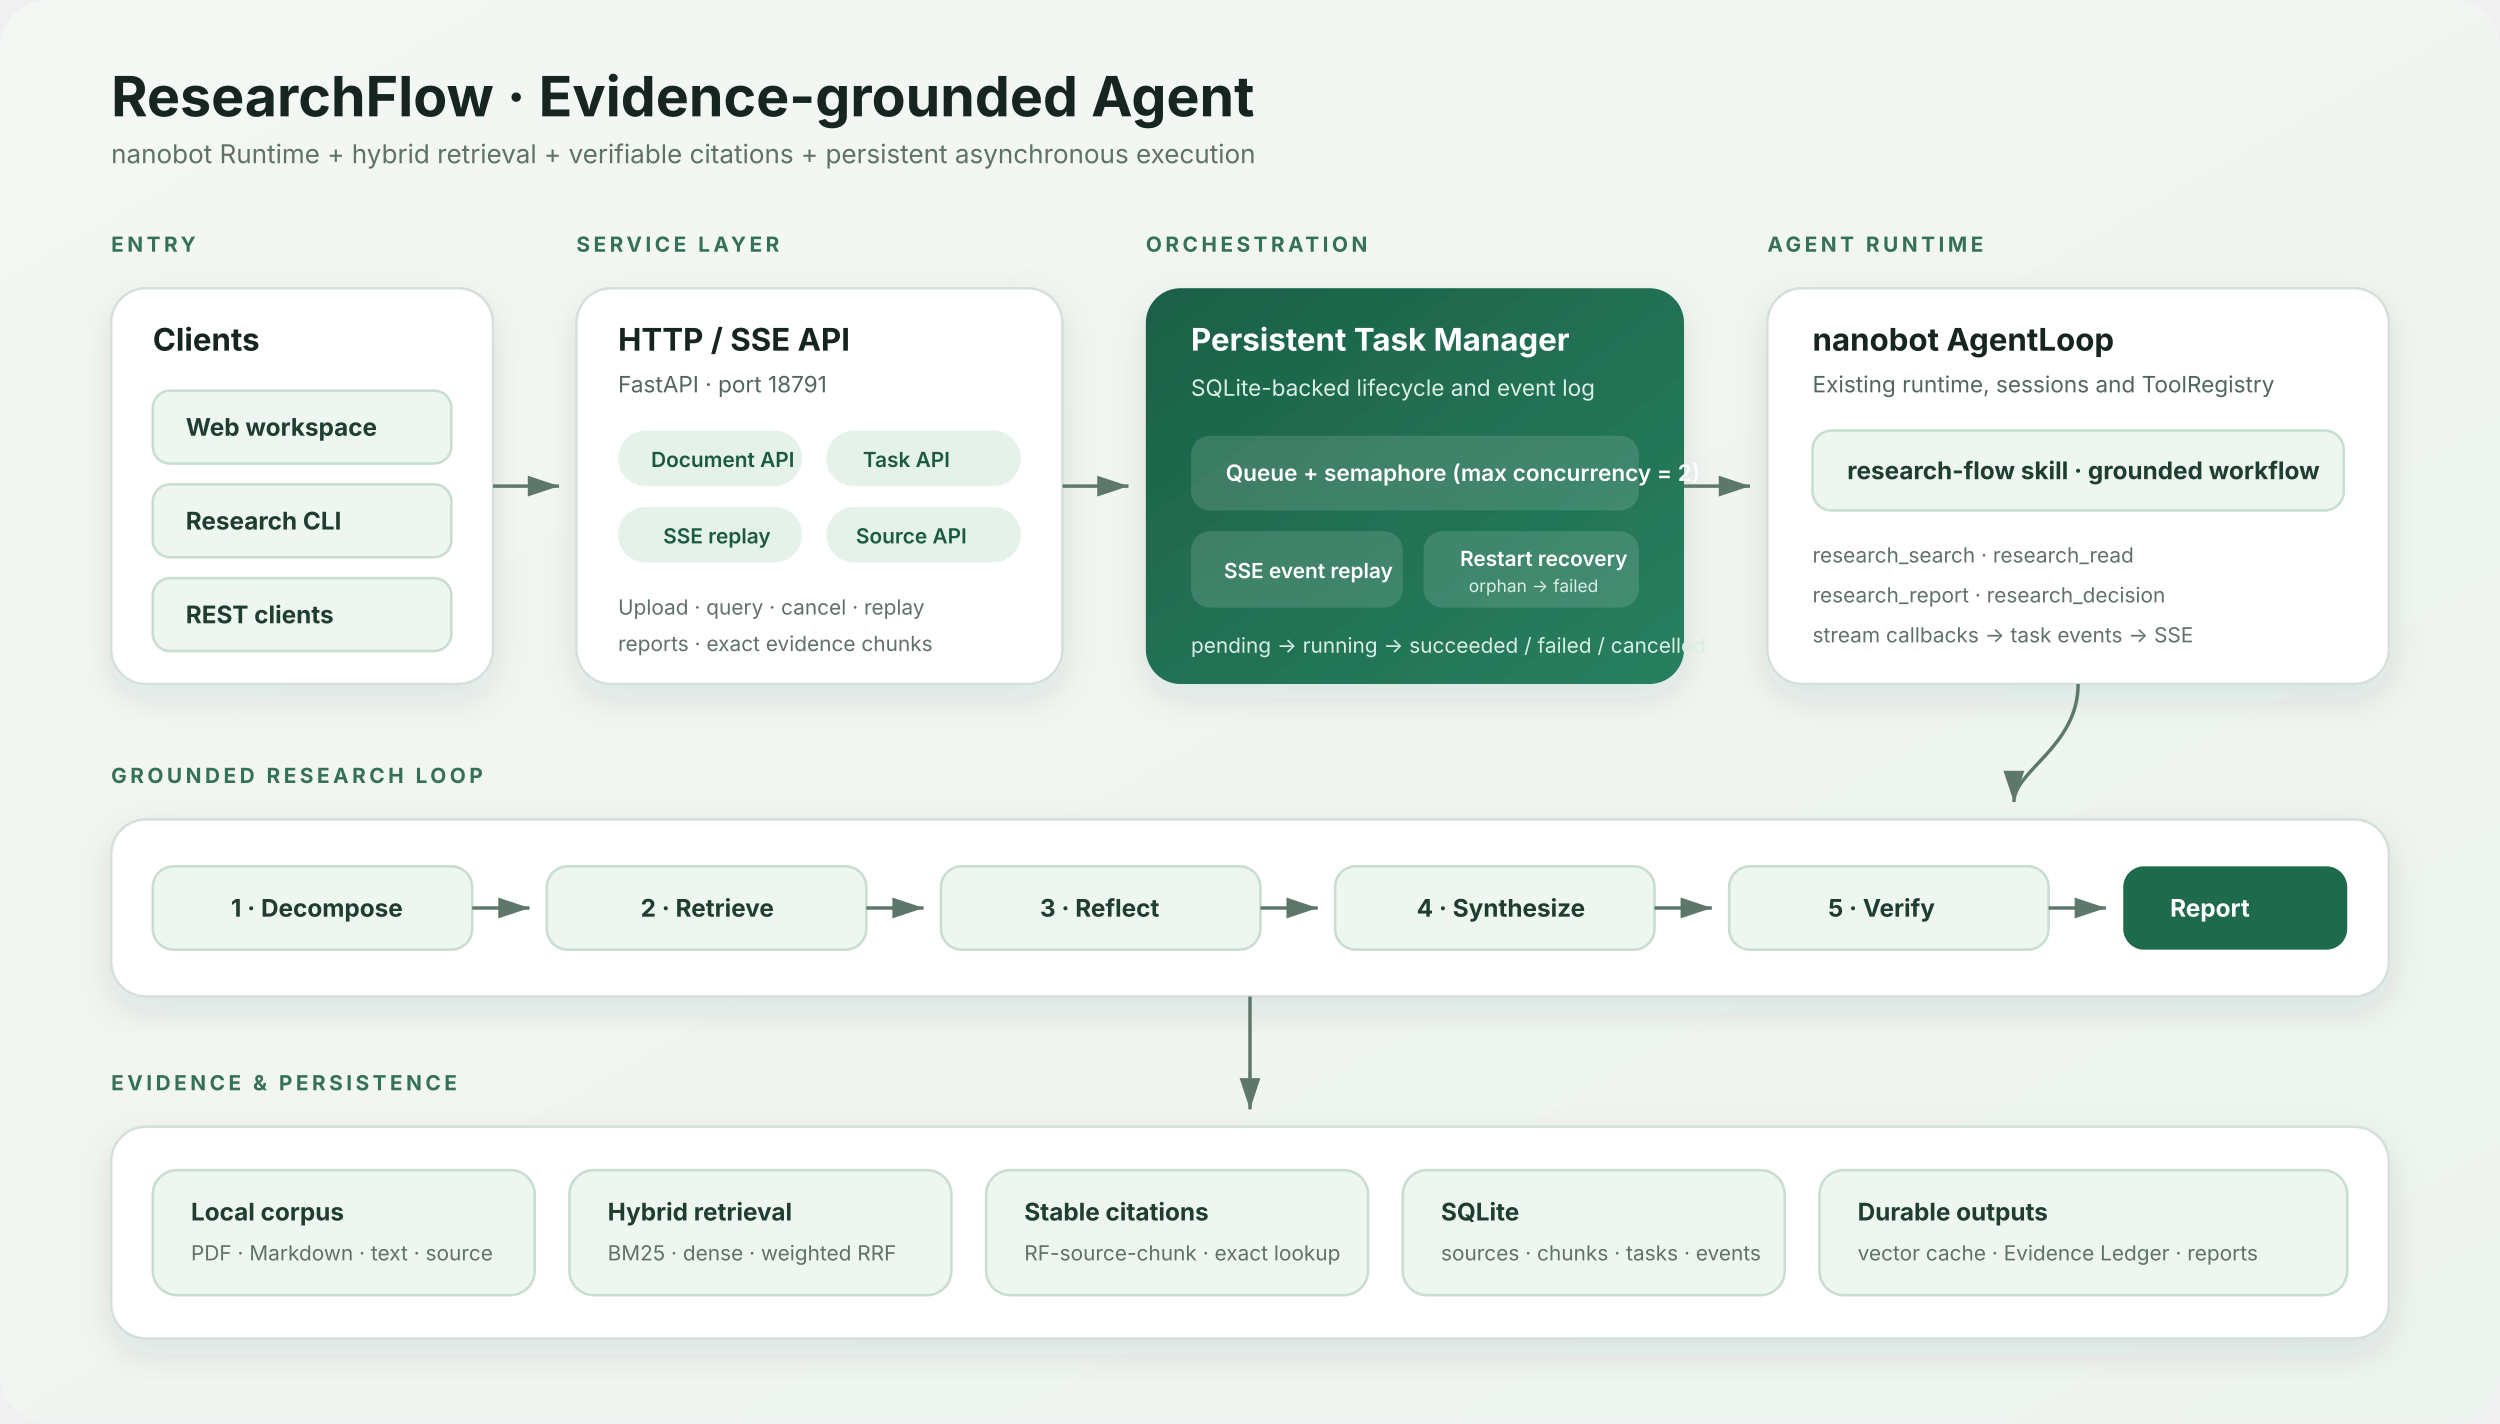
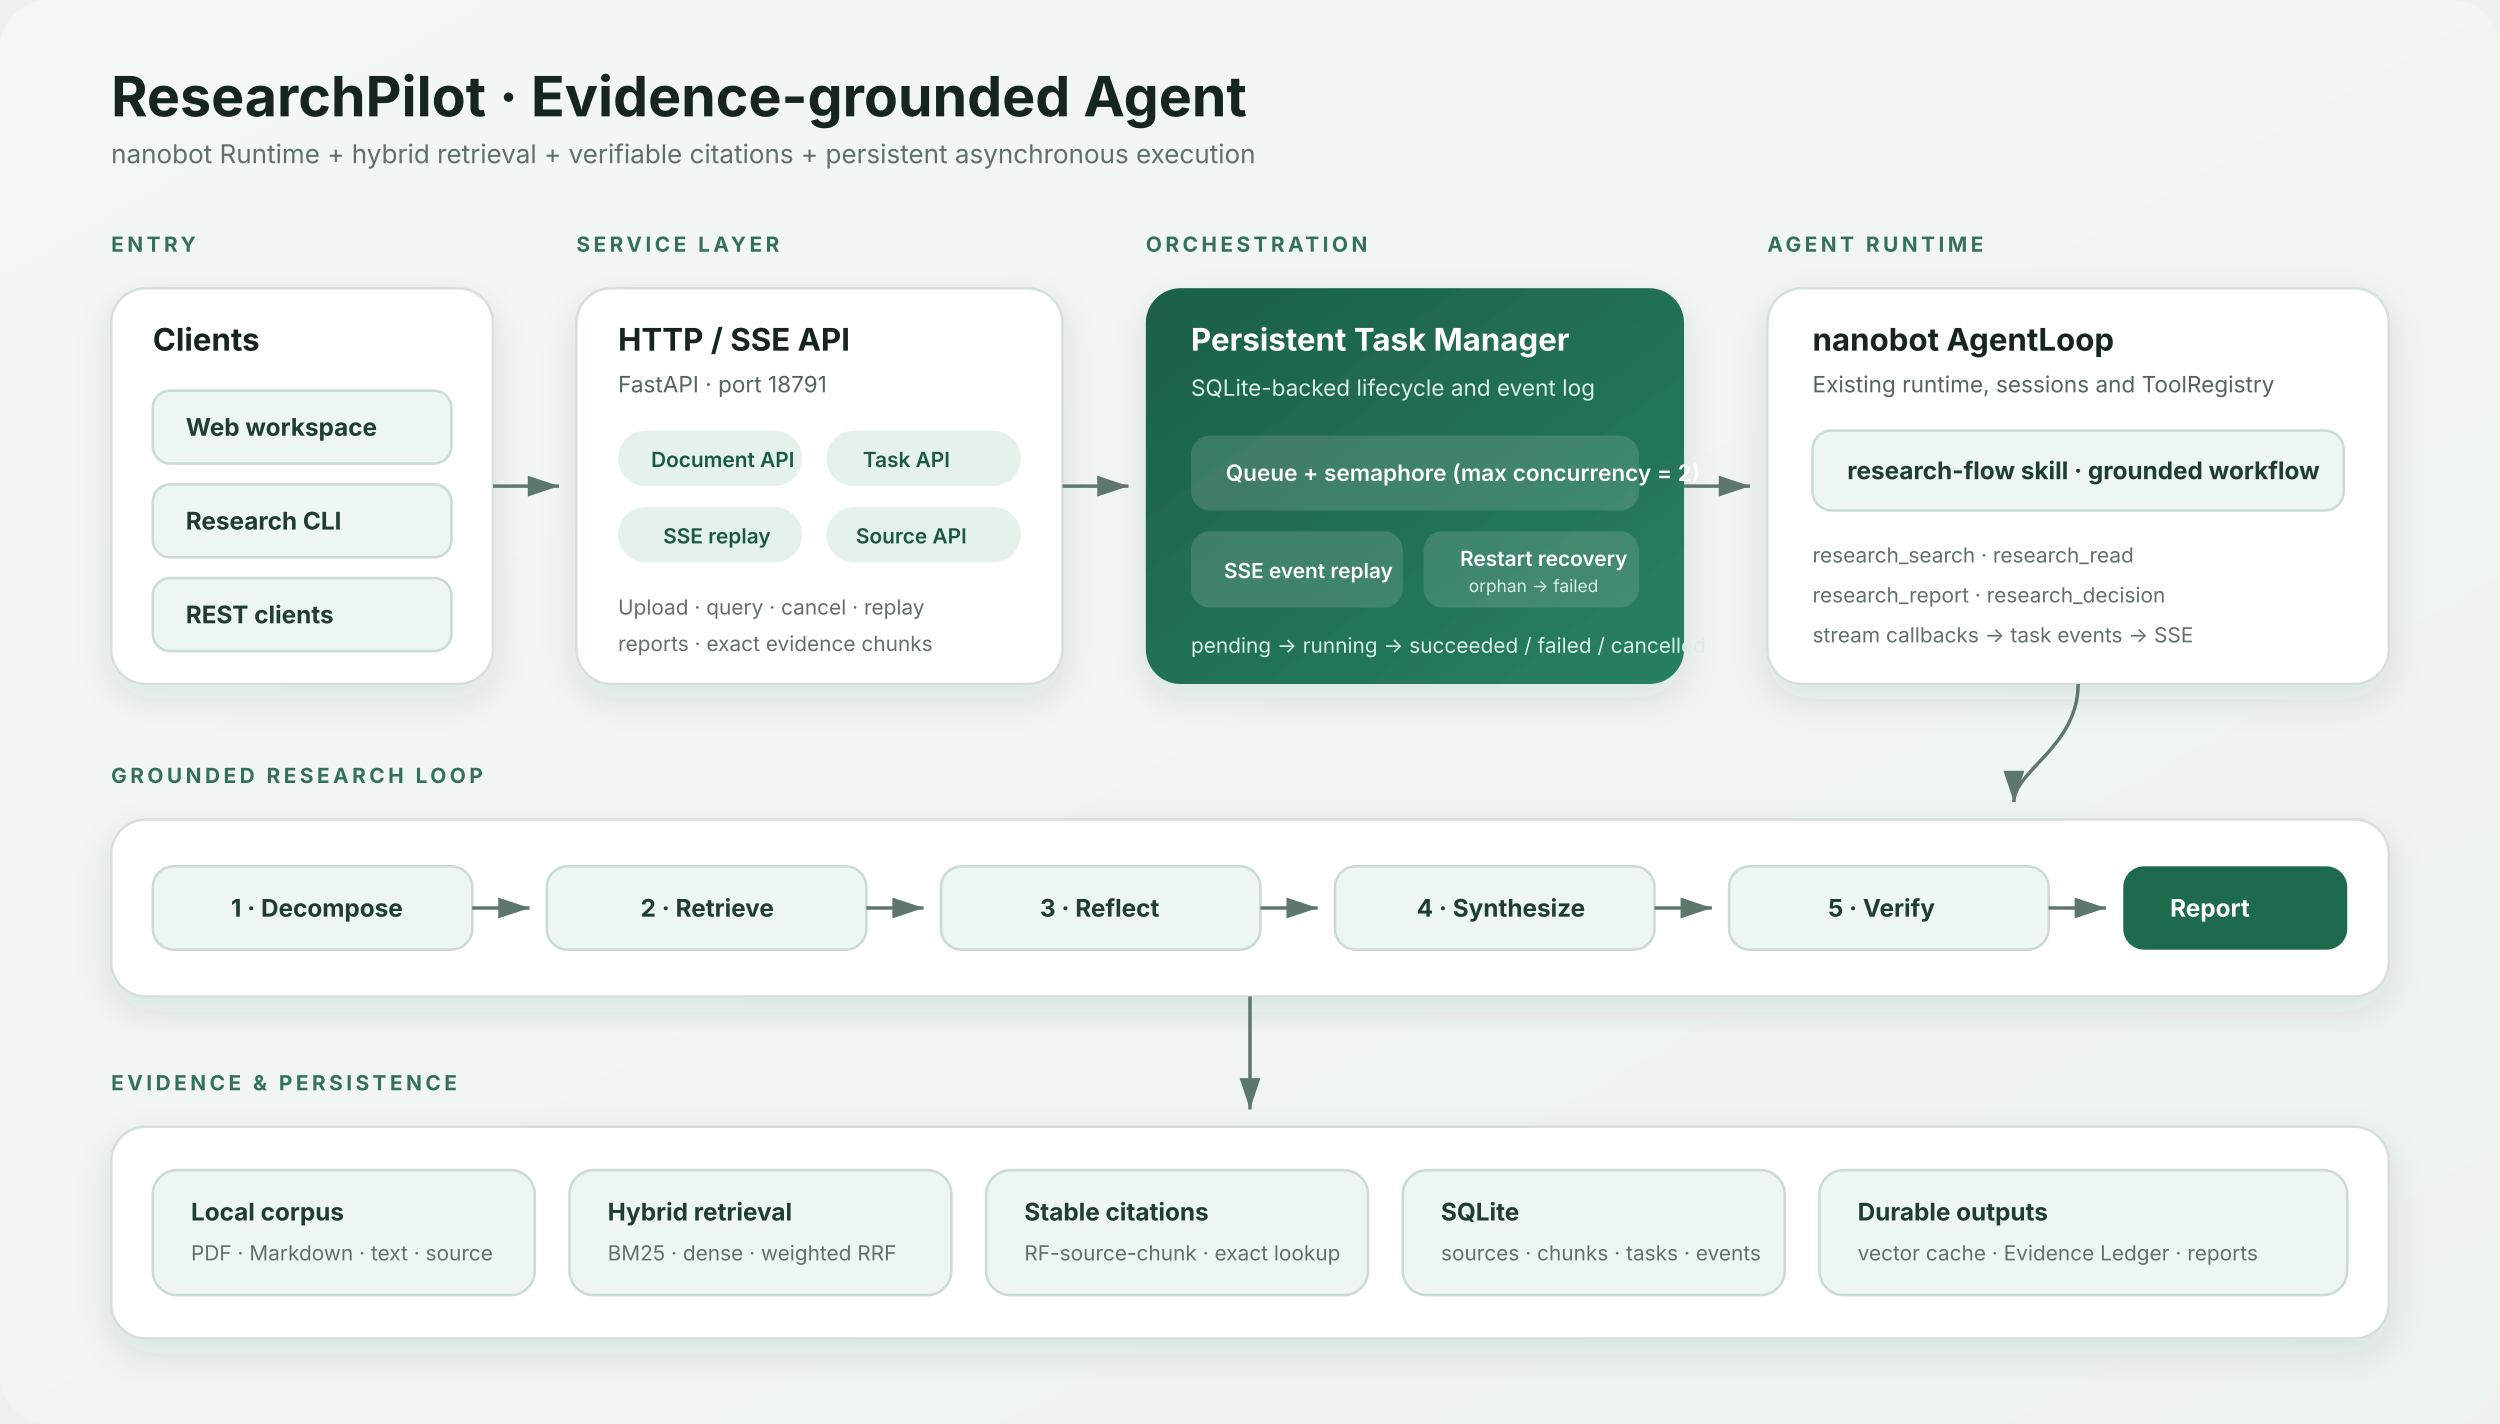
<svg xmlns="http://www.w3.org/2000/svg" width="1440" height="820" viewBox="0 0 1440 820" role="img" aria-labelledby="title desc">
  <defs>
    <linearGradient id="bg" x1="0" y1="0" x2="1" y2="1">
      <stop offset="0" stop-color="#f4f8f4" />
      <stop offset="1" stop-color="#edf3ef" />
    </linearGradient>
    <linearGradient id="accent" x1="0" y1="0" x2="1" y2="1">
      <stop offset="0" stop-color="#1c6047" />
      <stop offset="1" stop-color="#288060" />
    </linearGradient>
    <filter id="shadow" x="-20%" y="-20%" width="140%" height="140%">
      <feDropShadow dx="0" dy="8" stdDeviation="10" flood-color="#183b2d" flood-opacity=".10" />
    </filter>
    <marker id="arrow" markerWidth="10" markerHeight="10" refX="9" refY="3" orient="auto" markerUnits="strokeWidth">
      <path d="M0,0 L0,6 L9,3 z" fill="#5d786b" />
    </marker>
    <style>
      .title{font:700 32px Inter,Segoe UI,sans-serif;fill:#16251f}.subtitle{font:400 15px Inter,Segoe UI,sans-serif;fill:#607168}
      .section{font:700 12px Inter,Segoe UI,sans-serif;letter-spacing:2px;fill:#357058}.node-title{font:700 18px Inter,Segoe UI,sans-serif;fill:#17251f}
      .node-text{font:400 13px Inter,Segoe UI,sans-serif;fill:#53665c}.small-title{font:700 14px Inter,Segoe UI,sans-serif;fill:#1f3d31}
      .small-text{font:400 12px Inter,Segoe UI,sans-serif;fill:#607168}.pill-text{font:600 12px Inter,Segoe UI,sans-serif;fill:#1b5943}
      .card{fill:#fff;stroke:#d5e0d9;stroke-width:1.5}.soft{fill:#eef6f1;stroke:#c9ddd1;stroke-width:1.5}.line{fill:none;stroke:#5d786b;stroke-width:2;marker-end:url(#arrow)}
    </style>
  </defs>
  <rect width="1440" height="820" rx="28" fill="url(#bg)" />
-   <text x="64" y="67" class="title">ResearchFlow · Evidence-grounded Agent</text>
+   <text x="64" y="67" class="title">ResearchPilot · Evidence-grounded Agent</text>
  <text x="64" y="94" class="subtitle">nanobot Runtime + hybrid retrieval + verifiable citations + persistent asynchronous execution</text>
  <text x="64" y="145" class="section">ENTRY</text>
  <g filter="url(#shadow)">
    <rect x="64" y="166" width="220" height="228" rx="20" class="card" />
  </g>
  <text x="88" y="202" class="node-title">Clients</text>
  <rect x="88" y="225" width="172" height="42" rx="10" class="soft" />
  <text x="107" y="251" class="small-title">Web workspace</text>
  <rect x="88" y="279" width="172" height="42" rx="10" class="soft" />
  <text x="107" y="305" class="small-title">Research CLI</text>
  <rect x="88" y="333" width="172" height="42" rx="10" class="soft" />
  <text x="107" y="359" class="small-title">REST clients</text>
  <text x="332" y="145" class="section">SERVICE LAYER</text>
  <g filter="url(#shadow)">
    <rect x="332" y="166" width="280" height="228" rx="20" class="card" />
  </g>
  <text x="356" y="202" class="node-title">HTTP / SSE API</text>
  <text x="356" y="226" class="node-text">FastAPI · port 18791</text>
  <g>
    <rect x="356" y="248" width="106" height="32" rx="16" fill="#e4f2e9" />
    <text x="375" y="269" class="pill-text">Document API</text>
    <rect x="476" y="248" width="112" height="32" rx="16" fill="#e4f2e9" />
    <text x="497" y="269" class="pill-text">Task API</text>
    <rect x="356" y="292" width="106" height="32" rx="16" fill="#e4f2e9" />
    <text x="382" y="313" class="pill-text">SSE replay</text>
    <rect x="476" y="292" width="112" height="32" rx="16" fill="#e4f2e9" />
    <text x="493" y="313" class="pill-text">Source API</text>
  </g>
  <text x="356" y="354" class="small-text">Upload · query · cancel · replay</text>
  <text x="356" y="375" class="small-text">reports · exact evidence chunks</text>
  <text x="660" y="145" class="section">ORCHESTRATION</text>
  <g filter="url(#shadow)">
    <rect x="660" y="166" width="310" height="228" rx="20" fill="url(#accent)" />
  </g>
  <text x="686" y="202" style="font:700 18px Inter,Segoe UI,sans-serif;fill:white">Persistent Task Manager</text>
  <text x="686" y="228" style="font:400 13px Inter,Segoe UI,sans-serif;fill:#d9eee5">SQLite-backed lifecycle and event log</text>
  <rect x="686" y="251" width="258" height="43" rx="11" fill="#ffffff" fill-opacity=".13" />
  <text x="706" y="277" style="font:600 13px Inter,Segoe UI,sans-serif;fill:white">Queue + semaphore (max concurrency = 2)</text>
  <rect x="686" y="306" width="122" height="44" rx="11" fill="#ffffff" fill-opacity=".13" />
  <text x="705" y="333" style="font:600 12px Inter,Segoe UI,sans-serif;fill:white">SSE event replay</text>
  <rect x="820" y="306" width="124" height="44" rx="11" fill="#ffffff" fill-opacity=".13" />
  <text x="841" y="326" style="font:600 12px Inter,Segoe UI,sans-serif;fill:white">Restart recovery</text>
  <text x="846" y="341" style="font:400 10px Inter,Segoe UI,sans-serif;fill:#d9eee5">orphan → failed</text>
  <text x="686" y="376" style="font:400 12px Inter,Segoe UI,sans-serif;fill:#d9eee5">pending → running → succeeded / failed / cancelled</text>
  <text x="1018" y="145" class="section">AGENT RUNTIME</text>
  <g filter="url(#shadow)">
    <rect x="1018" y="166" width="358" height="228" rx="20" class="card" />
  </g>
  <text x="1044" y="202" class="node-title">nanobot AgentLoop</text>
  <text x="1044" y="226" class="node-text">Existing runtime, sessions and ToolRegistry</text>
  <rect x="1044" y="248" width="306" height="46" rx="11" class="soft" />
  <text x="1064" y="276" class="small-title">research-flow skill · grounded workflow</text>
  <text x="1044" y="324" class="small-text">research_search · research_read</text>
  <text x="1044" y="347" class="small-text">research_report · research_decision</text>
  <text x="1044" y="370" class="small-text">stream callbacks → task events → SSE</text>
  <path d="M284 280 H322" class="line" />
  <path d="M612 280 H650" class="line" />
  <path d="M970 280 H1008" class="line" />
  <text x="64" y="451" class="section">GROUNDED RESEARCH LOOP</text>
  <g filter="url(#shadow)">
    <rect x="64" y="472" width="1312" height="102" rx="20" class="card" />
  </g>
  <g>
    <rect x="88" y="499" width="184" height="48" rx="12" class="soft" />
    <text x="133" y="528" class="small-title">1 · Decompose</text>
    <path d="M272 523 H305" class="line" />
    <rect x="315" y="499" width="184" height="48" rx="12" class="soft" />
    <text x="369" y="528" class="small-title">2 · Retrieve</text>
    <path d="M499 523 H532" class="line" />
    <rect x="542" y="499" width="184" height="48" rx="12" class="soft" />
    <text x="599" y="528" class="small-title">3 · Reflect</text>
    <path d="M726 523 H759" class="line" />
    <rect x="769" y="499" width="184" height="48" rx="12" class="soft" />
    <text x="816" y="528" class="small-title">4 · Synthesize</text>
    <path d="M953 523 H986" class="line" />
    <rect x="996" y="499" width="184" height="48" rx="12" class="soft" />
    <text x="1053" y="528" class="small-title">5 · Verify</text>
    <path d="M1180 523 H1213" class="line" />
    <rect x="1223" y="499" width="129" height="48" rx="12" fill="#1e6a4d" />
    <text x="1250" y="528" style="font:700 14px Inter,Segoe UI,sans-serif;fill:white">Report</text>
  </g>
  <text x="64" y="628" class="section">EVIDENCE &amp; PERSISTENCE</text>
  <g filter="url(#shadow)">
    <rect x="64" y="649" width="1312" height="122" rx="20" class="card" />
  </g>
  <g>
    <rect x="88" y="674" width="220" height="72" rx="14" class="soft" />
    <text x="110" y="703" class="small-title">Local corpus</text>
    <text x="110" y="726" class="small-text">PDF · Markdown · text · source</text>
    <rect x="328" y="674" width="220" height="72" rx="14" class="soft" />
    <text x="350" y="703" class="small-title">Hybrid retrieval</text>
    <text x="350" y="726" class="small-text">BM25 · dense · weighted RRF</text>
    <rect x="568" y="674" width="220" height="72" rx="14" class="soft" />
    <text x="590" y="703" class="small-title">Stable citations</text>
    <text x="590" y="726" class="small-text">RF-source-chunk · exact lookup</text>
    <rect x="808" y="674" width="220" height="72" rx="14" class="soft" />
    <text x="830" y="703" class="small-title">SQLite</text>
    <text x="830" y="726" class="small-text">sources · chunks · tasks · events</text>
    <rect x="1048" y="674" width="304" height="72" rx="14" class="soft" />
    <text x="1070" y="703" class="small-title">Durable outputs</text>
    <text x="1070" y="726" class="small-text">vector cache · Evidence Ledger · reports</text>
  </g>
  <path d="M1197 394 C1197 430 1160 444 1160 462" class="line" />
  <path d="M720 574 V639" class="line" />
</svg>
